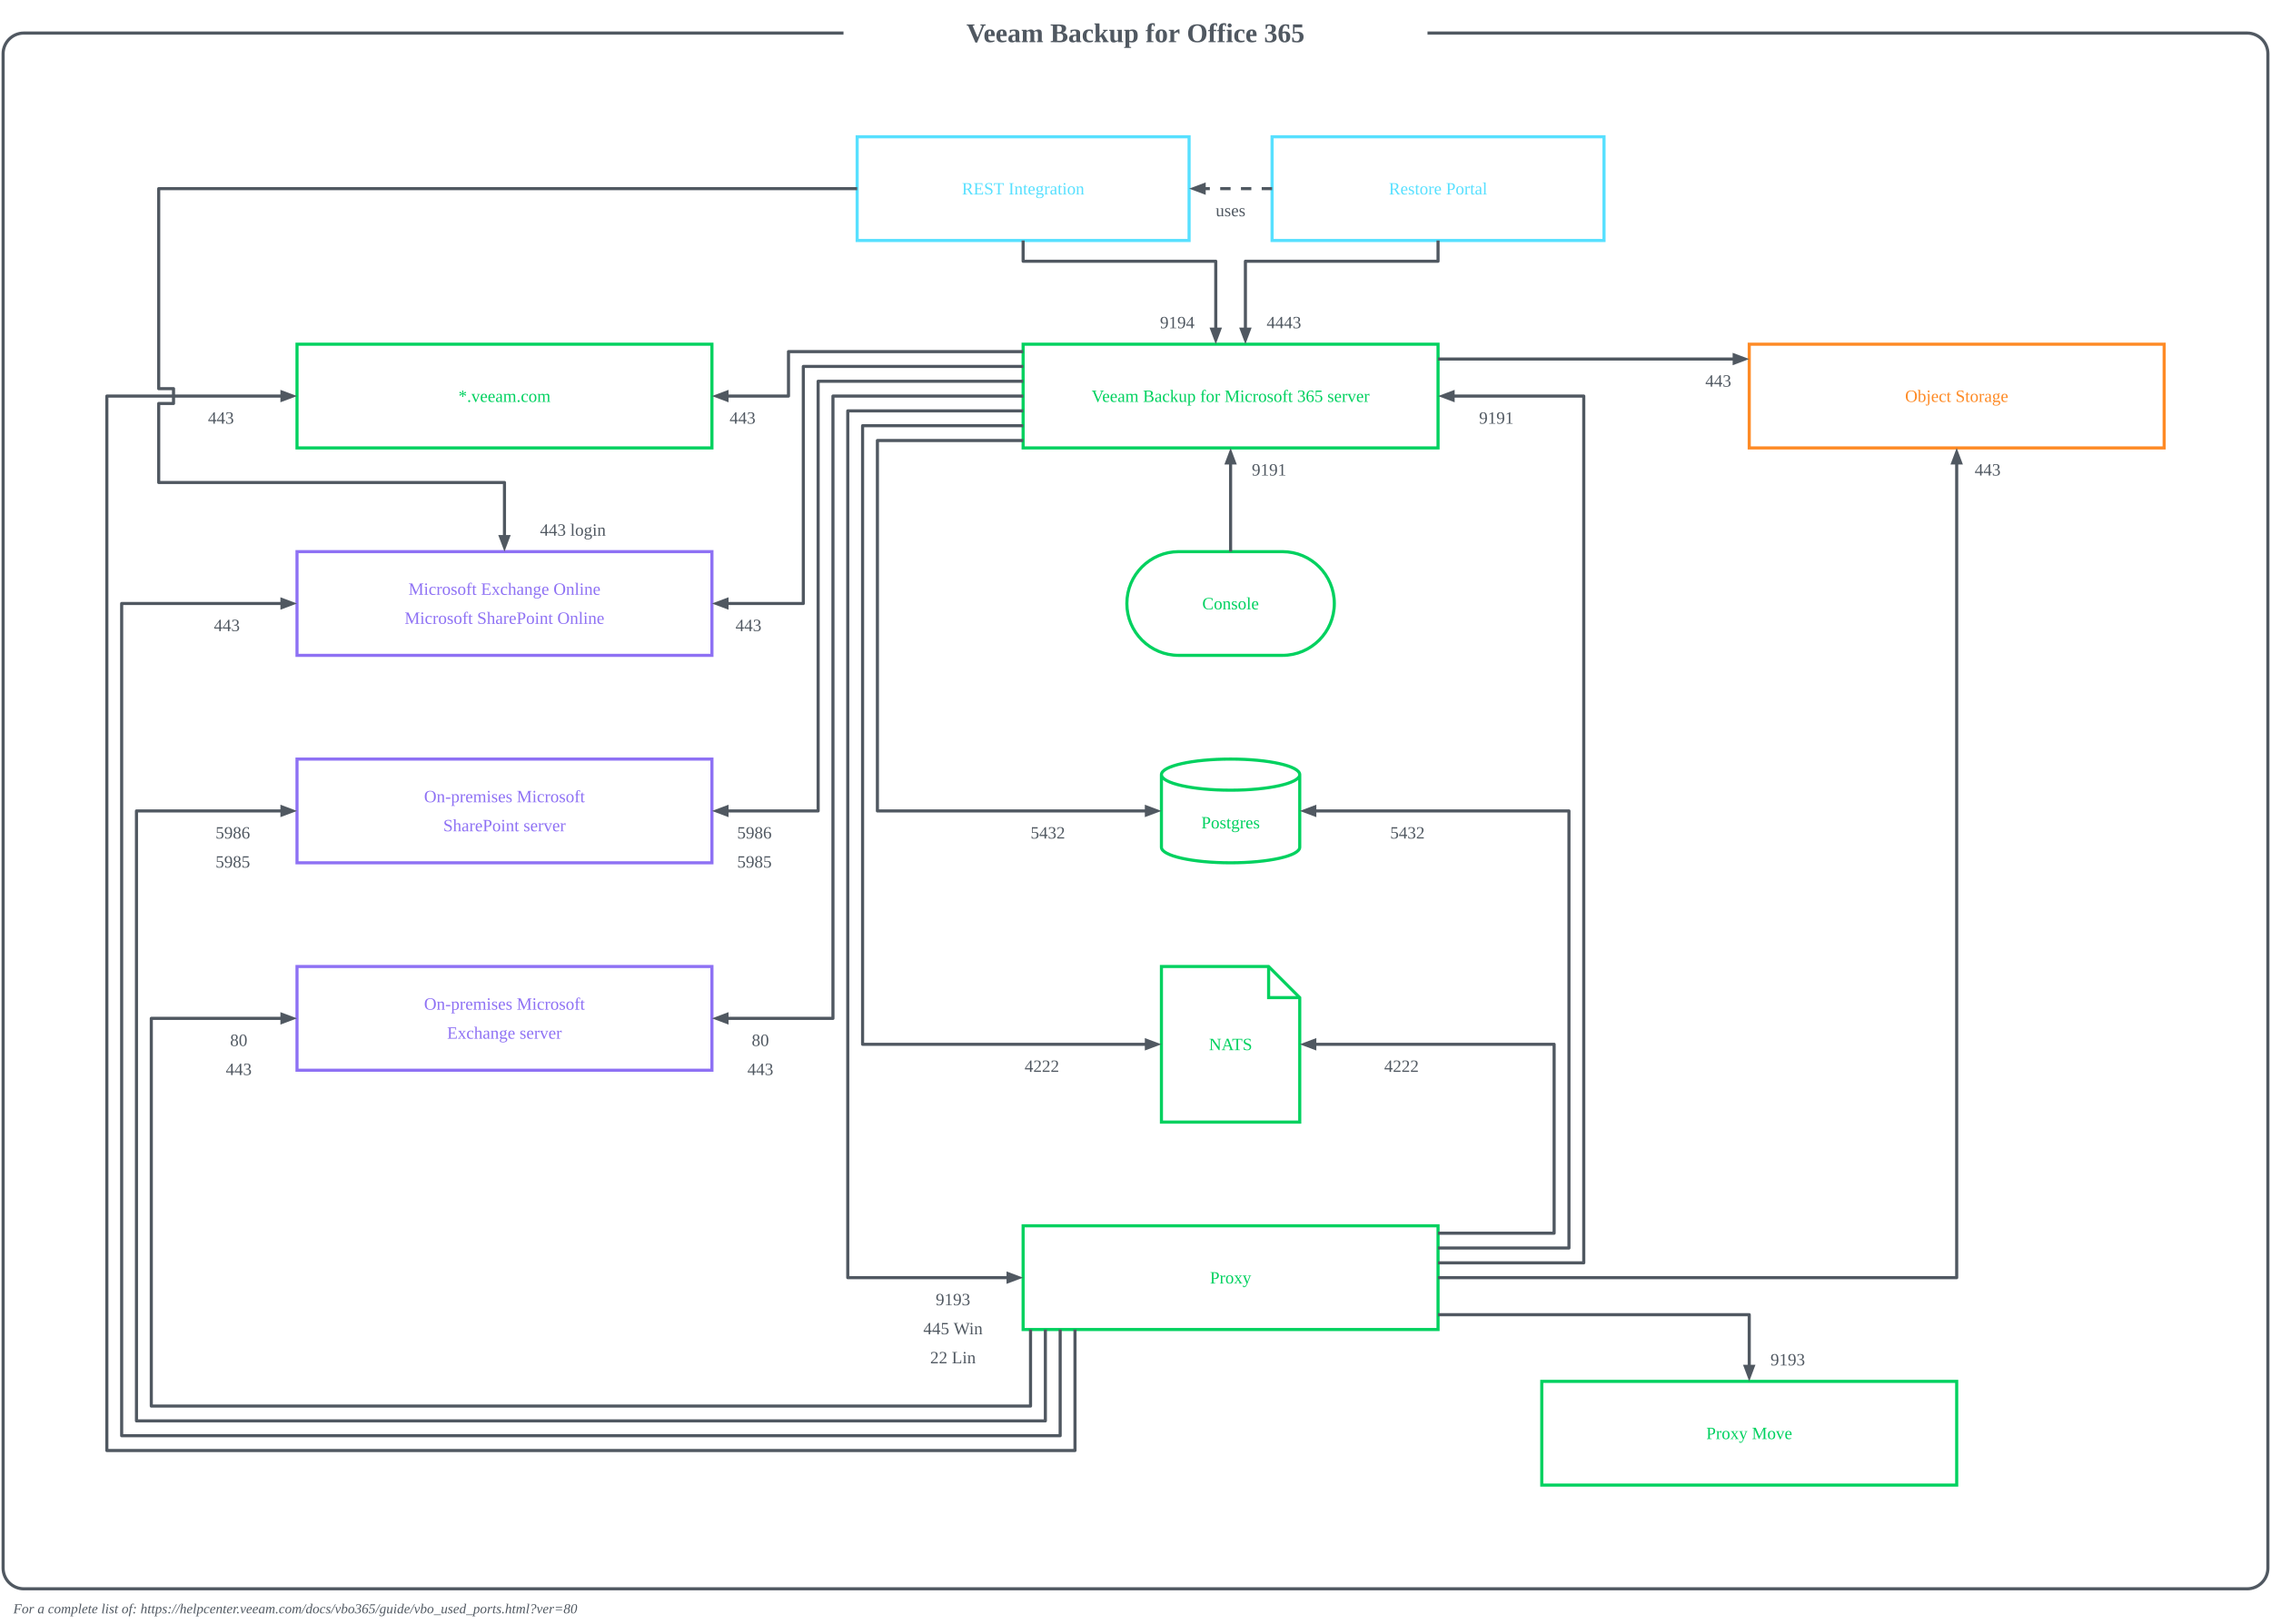
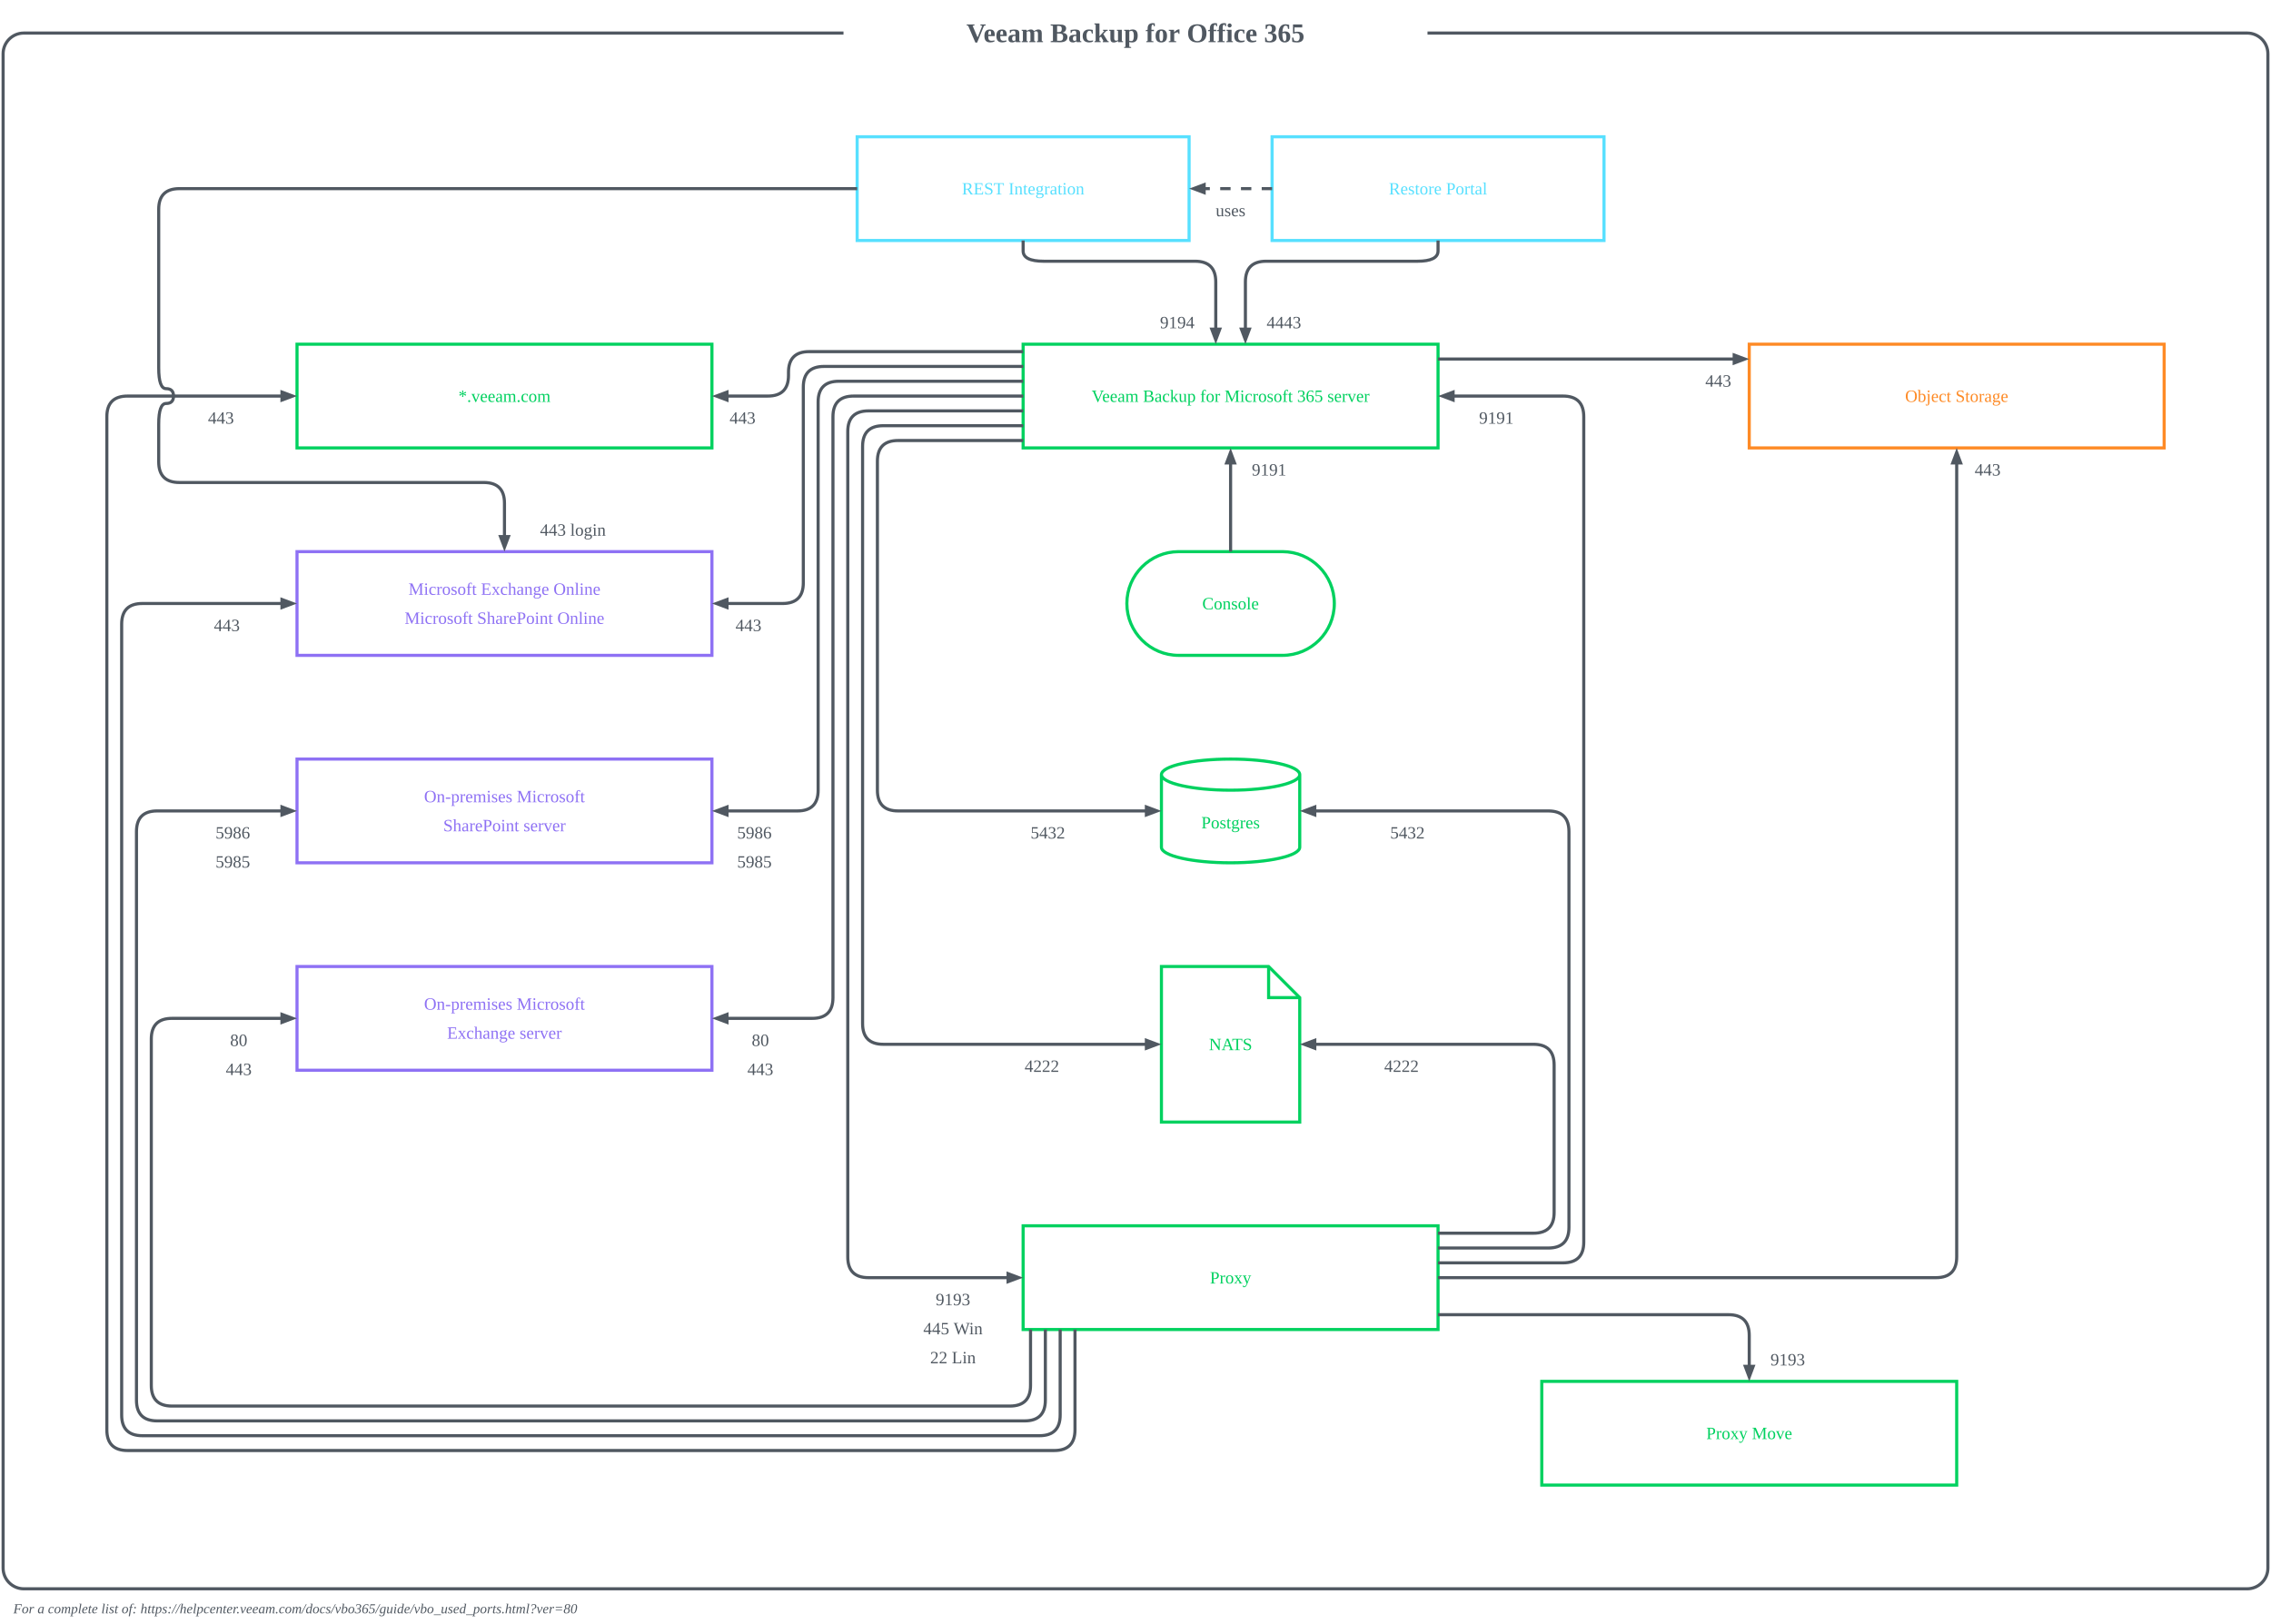
<svg xmlns="http://www.w3.org/2000/svg" style="font-size:initial;" viewBox="0 0 1576.32 1126.96" data-pikchr-date="20250319161943">
  <path d="M206.16,310.95L494.16,310.95L494.16,238.95L206.16,238.95Z" style="fill:none;stroke-width:2.16;stroke:rgb(0,209,95);" />
  <text x="350.16" y="274.95" text-anchor="middle" fill="rgb(0,209,95)" dominant-baseline="central">*.veeam.com</text>
  <path d="M206.16,454.95L494.16,454.95L494.16,382.95L206.16,382.95Z" style="fill:none;stroke-width:2.16;stroke:rgb(142,113,244);" />
  <text x="350.16" y="408.87" text-anchor="middle" fill="rgb(142,113,244)" dominant-baseline="central">Microsoft Exchange Online</text>
  <text x="350.16" y="429.03" text-anchor="middle" fill="rgb(142,113,244)" dominant-baseline="central">Microsoft SharePoint Online</text>
  <path d="M206.16,598.95L494.16,598.95L494.16,526.95L206.16,526.95Z" style="fill:none;stroke-width:2.16;stroke:rgb(142,113,244);" />
  <text x="350.16" y="552.87" text-anchor="middle" fill="rgb(142,113,244)" dominant-baseline="central">On-premises Microsoft</text>
  <text x="350.16" y="573.03" text-anchor="middle" fill="rgb(142,113,244)" dominant-baseline="central">SharePoint server</text>
  <path d="M206.16,742.95L494.16,742.95L494.16,670.95L206.16,670.95Z" style="fill:none;stroke-width:2.16;stroke:rgb(142,113,244);" />
  <text x="350.16" y="696.87" text-anchor="middle" fill="rgb(142,113,244)" dominant-baseline="central">On-premises Microsoft</text>
  <text x="350.16" y="717.03" text-anchor="middle" fill="rgb(142,113,244)" dominant-baseline="central">Exchange server</text>
  <path d="M710.16,310.95L998.16,310.95L998.16,238.95L710.16,238.95Z" style="fill:none;stroke-width:2.16;stroke:rgb(0,209,95);" />
  <text x="854.16" y="274.95" text-anchor="middle" fill="rgb(0,209,95)" dominant-baseline="central">Veeam Backup for Microsoft 365 server</text>
  <path d="M818.16,454.95L890.16,454.95A36 36 0 0 0 926.16 418.95A36 36 0 0 0 890.16 382.95L818.16,382.95A36 36 0 0 0 782.16 418.95A36 36 0 0 0 818.16 454.95Z" style="fill:none;stroke-width:2.16;stroke:rgb(0,209,95);" />
  <text x="854.16" y="418.95" text-anchor="middle" fill="rgb(0,209,95)" dominant-baseline="central">Console</text>
  <path d="M806.16,537.75L806.16,588.15A48 10.8 0 0 0 902.16 588.15L902.16,537.75A48 10.8 0 0 0 806.16 537.75A48 10.8 0 0 0 902.16 537.75" style="fill:none;stroke-width:2.16;stroke:rgb(0,209,95);" />
  <text x="854.16" y="571.05" text-anchor="middle" fill="rgb(0,209,95)" dominant-baseline="central">Postgres</text>
  <path d="M806.16,778.95L902.16,778.95L902.16,692.55L880.56,670.95L806.16,670.95Z" style="fill:none;stroke-width:2.16;stroke:rgb(0,209,95);" />
  <path d="M880.56,670.95L880.56,692.55L902.16,692.55" style="fill:none;stroke-width:2.16;stroke:rgb(0,209,95);" />
  <text x="854.16" y="724.95" text-anchor="middle" fill="rgb(0,209,95)" dominant-baseline="central">NATS</text>
  <path d="M710.16,922.95L998.16,922.95L998.16,850.95L710.16,850.95Z" style="fill:none;stroke-width:2.16;stroke:rgb(0,209,95);" />
  <text x="854.16" y="886.95" text-anchor="middle" fill="rgb(0,209,95)" dominant-baseline="central">Proxy</text>
  <path d="M882.96,166.95L1113.36,166.95L1113.36,94.95L882.96,94.95Z" style="fill:none;stroke-width:2.16;stroke:rgb(87,224,255);" />
  <text x="998.16" y="130.95" text-anchor="middle" fill="rgb(87,224,255)" dominant-baseline="central">Restore Portal</text>
  <path d="M594.96,166.95L825.36,166.95L825.36,94.95L594.96,94.95Z" style="fill:none;stroke-width:2.16;stroke:rgb(87,224,255);" />
  <text x="710.16" y="130.95" text-anchor="middle" fill="rgb(87,224,255)" dominant-baseline="central">REST Integration</text>
  <path d="M1214.16,310.95L1502.16,310.95L1502.16,238.95L1214.16,238.95Z" style="fill:none;stroke-width:2.16;stroke:rgb(254,138,37);" />
  <text x="1358.16" y="274.95" text-anchor="middle" fill="rgb(254,138,37)" dominant-baseline="central">Object Storage</text>
  <path d="M1070.16,1030.95L1358.16,1030.95L1358.16,958.95L1070.16,958.95Z" style="fill:none;stroke-width:2.16;stroke:rgb(0,209,95);" />
  <text x="1214.16" y="994.95" text-anchor="middle" fill="rgb(0,209,95)" dominant-baseline="central">Proxy Move</text>
  <polygon points="494.16,274.95 505.68,270.63 505.68,279.27" style="fill:rgb(80,88,97)" />
-   <path d="M710.16,244.093L547.303,244.093L547.303,274.95L499.92,274.95" style="fill:none;stroke-width:2.16;stroke-linejoin:round;stroke:rgb(80,88,97);" />
+   <path d="M710.16,244.093 L 561.703,244.093 Q 547.303,244.093 547.303,258.493 L 547.303,260.55 Q 547.303,274.95 532.903,274.95 L 514.32,274.95 L 499.92,274.95" style="fill:none;stroke-width:2.16;stroke:rgb(80,88,97);" />
  <text x="515.417" y="290.07" text-anchor="middle" fill="rgb(80,88,97)" dominant-baseline="central">443</text>
  <polygon points="494.16,418.95 505.68,414.63 505.68,423.27" style="fill:rgb(80,88,97)" />
-   <path d="M710.16,254.379L557.589,254.379L557.589,418.95L499.92,418.95" style="fill:none;stroke-width:2.16;stroke-linejoin:round;stroke:rgb(80,88,97);" />
+   <path d="M710.16,254.379 L 571.989,254.379 Q 557.589,254.379 557.589,268.779 L 557.589,404.55 Q 557.589,418.95 543.189,418.95 L 514.32,418.95 L 499.92,418.95" style="fill:none;stroke-width:2.16;stroke:rgb(80,88,97);" />
  <text x="519.531" y="434.07" text-anchor="middle" fill="rgb(80,88,97)" dominant-baseline="central">443</text>
  <polygon points="494.16,562.95 505.68,558.63 505.68,567.27" style="fill:rgb(80,88,97)" />
-   <path d="M710.16,264.664L567.874,264.664L567.874,562.95L499.92,562.95" style="fill:none;stroke-width:2.16;stroke-linejoin:round;stroke:rgb(80,88,97);" />
+   <path d="M710.16,264.664 L 582.274,264.664 Q 567.874,264.664 567.874,279.064 L 567.874,548.55 Q 567.874,562.95 553.474,562.95 L 514.32,562.95 L 499.92,562.95" style="fill:none;stroke-width:2.16;stroke:rgb(80,88,97);" />
  <text x="523.646" y="578.07" text-anchor="middle" fill="rgb(80,88,97)" dominant-baseline="central">5986</text>
  <text x="523.646" y="598.23" text-anchor="middle" fill="rgb(80,88,97)" dominant-baseline="central">5985</text>
  <polygon points="494.16,706.95 505.68,702.63 505.68,711.27" style="fill:rgb(80,88,97)" />
-   <path d="M710.16,274.95L578.16,274.95L578.16,706.95L499.92,706.95" style="fill:none;stroke-width:2.16;stroke-linejoin:round;stroke:rgb(80,88,97);" />
+   <path d="M710.16,274.95 L 592.56,274.95 Q 578.16,274.95 578.16,289.35 L 578.16,692.55 Q 578.16,706.95 563.76,706.95 L 514.32,706.95 L 499.92,706.95" style="fill:none;stroke-width:2.16;stroke:rgb(80,88,97);" />
  <text x="527.76" y="722.07" text-anchor="middle" fill="rgb(80,88,97)" dominant-baseline="central">80</text>
  <text x="527.76" y="742.23" text-anchor="middle" fill="rgb(80,88,97)" dominant-baseline="central">443</text>
  <polygon points="710.16,886.95 698.64,891.27 698.64,882.63" style="fill:rgb(80,88,97)" />
-   <path d="M710.16,285.236L588.446,285.236L588.446,886.95L704.4,886.95" style="fill:none;stroke-width:2.16;stroke-linejoin:round;stroke:rgb(80,88,97);" />
+   <path d="M710.16,285.236 L 602.846,285.236 Q 588.446,285.236 588.446,299.636 L 588.446,872.55 Q 588.446,886.95 602.846,886.95 L 690,886.95 L 704.4,886.95" style="fill:none;stroke-width:2.16;stroke:rgb(80,88,97);" />
  <text x="661.474" y="902.07" text-anchor="middle" fill="rgb(80,88,97)" dominant-baseline="central">9193</text>
  <text x="661.474" y="922.23" text-anchor="middle" fill="rgb(80,88,97)" dominant-baseline="central">445 Win</text>
  <text x="661.474" y="942.39" text-anchor="middle" fill="rgb(80,88,97)" dominant-baseline="central">22 Lin</text>
  <polygon points="806.16,724.95 794.64,729.27 794.64,720.63" style="fill:rgb(80,88,97)" />
-   <path d="M710.16,295.521L598.731,295.521L598.731,724.95L800.4,724.95" style="fill:none;stroke-width:2.16;stroke-linejoin:round;stroke:rgb(80,88,97);" />
+   <path d="M710.16,295.521 L 613.131,295.521 Q 598.731,295.521 598.731,309.921 L 598.731,710.55 Q 598.731,724.95 613.131,724.95 L 786,724.95 L 800.4,724.95" style="fill:none;stroke-width:2.16;stroke:rgb(80,88,97);" />
  <text x="723.189" y="740.07" text-anchor="middle" fill="rgb(80,88,97)" dominant-baseline="central">4222</text>
  <polygon points="806.16,562.95 794.64,567.27 794.64,558.63" style="fill:rgb(80,88,97)" />
-   <path d="M710.16,305.807L609.017,305.807L609.017,562.95L800.4,562.95" style="fill:none;stroke-width:2.16;stroke-linejoin:round;stroke:rgb(80,88,97);" />
+   <path d="M710.16,305.807 L 623.417,305.807 Q 609.017,305.807 609.017,320.207 L 609.017,548.55 Q 609.017,562.95 623.417,562.95 L 786,562.95 L 800.4,562.95" style="fill:none;stroke-width:2.16;stroke:rgb(80,88,97);" />
  <text x="727.303" y="578.07" text-anchor="middle" fill="rgb(80,88,97)" dominant-baseline="central">5432</text>
  <polygon points="854.16,310.95 858.48,322.47 849.84,322.47" style="fill:rgb(80,88,97)" />
  <path d="M854.16,382.95L854.16,316.71" style="fill:none;stroke-width:2.16;stroke:rgb(80,88,97);" />
  <text x="880.886" y="326.07" text-anchor="middle" fill="rgb(80,88,97)" dominant-baseline="central">9191</text>
  <polygon points="1214.16,249.236 1202.64,253.556 1202.64,244.916" style="fill:rgb(80,88,97)" />
  <path d="M998.16,249.236L1208.4,249.236" style="fill:none;stroke-width:2.16;stroke:rgb(80,88,97);" />
  <text x="1192.68" y="264.356" text-anchor="middle" fill="rgb(80,88,97)" dominant-baseline="central">443</text>
  <polygon points="902.16,724.95 913.68,720.63 913.68,729.27" style="fill:rgb(80,88,97)" />
-   <path d="M998.16,856.093L1078.73,856.093L1078.73,724.95L907.92,724.95" style="fill:none;stroke-width:2.16;stroke-linejoin:round;stroke:rgb(80,88,97);" />
+   <path d="M998.16,856.093 L 1064.33,856.093 Q 1078.73,856.093 1078.73,841.693 L 1078.73,739.35 Q 1078.73,724.95 1064.33,724.95 L 922.32,724.95 L 907.92,724.95" style="fill:none;stroke-width:2.16;stroke:rgb(80,88,97);" />
  <text x="972.789" y="740.07" text-anchor="middle" fill="rgb(80,88,97)" dominant-baseline="central">4222</text>
  <polygon points="902.16,562.95 913.68,558.63 913.68,567.27" style="fill:rgb(80,88,97)" />
-   <path d="M998.16,866.379L1089.02,866.379L1089.02,562.95L907.92,562.95" style="fill:none;stroke-width:2.16;stroke-linejoin:round;stroke:rgb(80,88,97);" />
+   <path d="M998.16,866.379 L 1074.62,866.379 Q 1089.02,866.379 1089.02,851.979 L 1089.02,577.35 Q 1089.02,562.95 1074.62,562.95 L 922.32,562.95 L 907.92,562.95" style="fill:none;stroke-width:2.16;stroke:rgb(80,88,97);" />
  <text x="976.903" y="578.07" text-anchor="middle" fill="rgb(80,88,97)" dominant-baseline="central">5432</text>
  <polygon points="998.16,274.95 1009.68,270.63 1009.68,279.27" style="fill:rgb(80,88,97)" />
-   <path d="M998.16,876.664L1099.3,876.664L1099.3,274.95L1003.92,274.95" style="fill:none;stroke-width:2.16;stroke-linejoin:round;stroke:rgb(80,88,97);" />
+   <path d="M998.16,876.664 L 1084.9,876.664 Q 1099.3,876.664 1099.3,862.264 L 1099.3,289.35 Q 1099.3,274.95 1084.9,274.95 L 1018.32,274.95 L 1003.92,274.95" style="fill:none;stroke-width:2.16;stroke:rgb(80,88,97);" />
  <text x="1038.62" y="290.07" text-anchor="middle" fill="rgb(80,88,97)" dominant-baseline="central">9191</text>
  <polygon points="1358.16,310.95 1362.48,322.47 1353.84,322.47" style="fill:rgb(80,88,97)" />
-   <path d="M998.16,886.95L1358.16,886.95L1358.16,316.71" style="fill:none;stroke-width:2.16;stroke-linejoin:round;stroke:rgb(80,88,97);" />
+   <path d="M998.16,886.95 L 1343.76,886.95 Q 1358.16,886.95 1358.16,872.55 L 1358.16,331.11 L 1358.16,316.71" style="fill:none;stroke-width:2.16;stroke:rgb(80,88,97);" />
  <text x="1379.64" y="326.07" text-anchor="middle" fill="rgb(80,88,97)" dominant-baseline="central">443</text>
  <polygon points="1214.16,958.95 1209.84,947.43 1218.48,947.43" style="fill:rgb(80,88,97)" />
-   <path d="M998.16,912.664L1214.16,912.664L1214.16,953.19" style="fill:none;stroke-width:2.16;stroke-linejoin:round;stroke:rgb(80,88,97);" />
+   <path d="M998.16,912.664 L 1199.76,912.664 Q 1214.16,912.664 1214.16,927.064 L 1214.16,938.79 L 1214.16,953.19" style="fill:none;stroke-width:2.16;stroke:rgb(80,88,97);" />
  <text x="1240.89" y="943.83" text-anchor="middle" fill="rgb(80,88,97)" dominant-baseline="central">9193</text>
  <polygon points="206.16,706.95 194.64,711.27 194.64,702.63" style="fill:rgb(80,88,97)" />
-   <path d="M715.303,922.95L715.303,976.093L206.16,976.093L105.017,976.093L105.017,706.95L200.4,706.95" style="fill:none;stroke-width:2.16;stroke-linejoin:round;stroke:rgb(80,88,97);" />
+   <path d="M715.303,922.95 L 715.303,961.693 Q 715.303,976.093 700.903,976.093 L 220.56,976.093 Q 206.16,976.093 191.76,976.093 L 119.417,976.093 Q 105.017,976.093 105.017,961.693 L 105.017,721.35 Q 105.017,706.95 119.417,706.95 L 186,706.95 L 200.4,706.95" style="fill:none;stroke-width:2.16;stroke:rgb(80,88,97);" />
  <text x="165.703" y="722.07" text-anchor="middle" fill="rgb(80,88,97)" dominant-baseline="central">80</text>
  <text x="165.703" y="742.23" text-anchor="middle" fill="rgb(80,88,97)" dominant-baseline="central">443</text>
  <polygon points="206.16,562.95 194.64,567.27 194.64,558.63" style="fill:rgb(80,88,97)" />
-   <path d="M725.589,922.95L725.589,986.379L206.16,986.379L94.731,986.379L94.731,562.95L200.4,562.95" style="fill:none;stroke-width:2.16;stroke-linejoin:round;stroke:rgb(80,88,97);" />
+   <path d="M725.589,922.95 L 725.589,971.979 Q 725.589,986.379 711.189,986.379 L 220.56,986.379 Q 206.16,986.379 191.76,986.379 L 109.131,986.379 Q 94.731,986.379 94.731,971.979 L 94.731,577.35 Q 94.731,562.95 109.131,562.95 L 186,562.95 L 200.4,562.95" style="fill:none;stroke-width:2.16;stroke:rgb(80,88,97);" />
  <text x="161.589" y="578.07" text-anchor="middle" fill="rgb(80,88,97)" dominant-baseline="central">5986</text>
  <text x="161.589" y="598.23" text-anchor="middle" fill="rgb(80,88,97)" dominant-baseline="central">5985</text>
  <polygon points="206.16,418.95 194.64,423.27 194.64,414.63" style="fill:rgb(80,88,97)" />
-   <path d="M735.874,922.95L735.874,996.664L206.16,996.664L84.446,996.664L84.446,418.95L200.4,418.95" style="fill:none;stroke-width:2.16;stroke-linejoin:round;stroke:rgb(80,88,97);" />
+   <path d="M735.874,922.95 L 735.874,982.264 Q 735.874,996.664 721.474,996.664 L 220.56,996.664 Q 206.16,996.664 191.76,996.664 L 98.846,996.664 Q 84.446,996.664 84.446,982.264 L 84.446,433.35 Q 84.446,418.95 98.846,418.95 L 186,418.95 L 200.4,418.95" style="fill:none;stroke-width:2.16;stroke:rgb(80,88,97);" />
  <text x="157.474" y="434.07" text-anchor="middle" fill="rgb(80,88,97)" dominant-baseline="central">443</text>
  <polygon points="206.16,274.95 194.64,279.27 194.64,270.63" style="fill:rgb(80,88,97)" />
-   <path d="M746.16,922.95L746.16,1006.95L206.16,1006.95L74.16,1006.95L74.16,274.95L200.4,274.95" style="fill:none;stroke-width:2.16;stroke-linejoin:round;stroke:rgb(80,88,97);" />
+   <path d="M746.16,922.95 L 746.16,992.55 Q 746.16,1006.95 731.76,1006.95 L 220.56,1006.95 Q 206.16,1006.95 191.76,1006.95 L 88.56,1006.95 Q 74.16,1006.95 74.16,992.55 L 74.16,289.35 Q 74.16,274.95 88.56,274.95 L 186,274.95 L 200.4,274.95" style="fill:none;stroke-width:2.16;stroke:rgb(80,88,97);" />
  <text x="153.36" y="290.07" text-anchor="middle" fill="rgb(80,88,97)" dominant-baseline="central">443</text>
  <polygon points="864.446,238.95 860.126,227.43 868.766,227.43" style="fill:rgb(80,88,97)" />
-   <path d="M998.16,166.95L998.16,181.35L864.446,181.35L864.446,233.19" style="fill:none;stroke-width:2.16;stroke-linejoin:round;stroke:rgb(80,88,97);" />
+   <path d="M998.16,166.95 L 998.16,174.15 Q 998.16,181.35 983.76,181.35 L 878.846,181.35 Q 864.446,181.35 864.446,195.75 L 864.446,218.79 L 864.446,233.19" style="fill:none;stroke-width:2.16;stroke:rgb(80,88,97);" />
  <text x="891.172" y="223.83" text-anchor="middle" fill="rgb(80,88,97)" dominant-baseline="central">4443</text>
  <polygon points="843.874,238.95 839.554,227.43 848.194,227.43" style="fill:rgb(80,88,97)" />
-   <path d="M710.16,166.95L710.16,181.35L843.874,181.35L843.874,233.19" style="fill:none;stroke-width:2.16;stroke-linejoin:round;stroke:rgb(80,88,97);" />
+   <path d="M710.16,166.95 L 710.16,174.15 Q 710.16,181.35 724.56,181.35 L 829.474,181.35 Q 843.874,181.35 843.874,195.75 L 843.874,218.79 L 843.874,233.19" style="fill:none;stroke-width:2.16;stroke:rgb(80,88,97);" />
  <text x="817.148" y="223.83" text-anchor="middle" fill="rgb(80,88,97)" dominant-baseline="central">9194</text>
  <polygon points="825.36,130.95 836.88,126.63 836.88,135.27" style="fill:rgb(80,88,97)" />
  <path d="M882.96,130.95L831.12,130.95" style="fill:none;stroke-width:2.16;stroke:rgb(80,88,97);stroke-dasharray:7.2,7.2;" />
  <text x="854.16" y="130.95" text-anchor="middle" fill="rgb(80,88,97)" dominant-baseline="central" />
  <text x="854.16" y="146.07" text-anchor="middle" fill="rgb(80,88,97)" dominant-baseline="central">uses</text>
  <polygon points="350.16,382.95 345.84,371.43 354.48,371.43" style="fill:rgb(80,88,97)" />
-   <path d="M594.96,130.95L110.16,130.95L110.16,269.807L120.446,269.807L120.446,280.093L110.16,280.093L110.16,334.95L350.16,334.95L350.16,377.19" style="fill:none;stroke-width:2.16;stroke-linejoin:round;stroke:rgb(80,88,97);" />
+   <path d="M594.96,130.95 L 124.56,130.95 Q 110.16,130.95 110.16,145.35 L 110.16,255.407 Q 110.16,269.807 115.303,269.807 Q 120.446,269.807 120.446,274.95 Q 120.446,280.093 115.303,280.093 Q 110.16,280.093 110.16,294.493 L 110.16,320.55 Q 110.16,334.95 124.56,334.95 L 335.76,334.95 Q 350.16,334.95 350.16,349.35 L 350.16,362.79 L 350.16,377.19" style="fill:none;stroke-width:2.16;stroke:rgb(80,88,97);" />
  <text x="397.661" y="367.83" text-anchor="middle" fill="rgb(80,88,97)" dominant-baseline="central">443 login</text>
  <path d="M16.56,1102.95L1559.76,1102.95A14.4 14.4 0 0 0 1574.16 1088.55L1574.16,37.35A14.4 14.4 0 0 0 1559.76 22.95L16.56,22.95A14.4 14.4 0 0 0 2.16 37.35L2.16,1088.55A14.4 14.4 0 0 0 16.56 1102.95Z" style="fill:none;stroke-width:2.16;stroke:rgb(80,88,97);" />
  <path d="M586.56,40.95L989.76,40.95L989.76,4.95L586.56,4.95Z" style="fill:rgb(255,255,255);stroke-width:2.16;stroke:rgb(255,255,255);" />
  <text x="788.16" y="22.95" text-anchor="middle" font-weight="bold" fill="rgb(80,88,97)" font-size="156.25%" dominant-baseline="central">Veeam Backup for Office 365</text>
  <text x="9.258" y="1116.73" text-anchor="start" font-style="italic" fill="rgb(80,88,97)" font-size="80%" dominant-baseline="central">For a complete list of: https://helpcenter.veeam.com/docs/vbo365/guide/vbo_used_ports.html?ver=80</text>
</svg>
